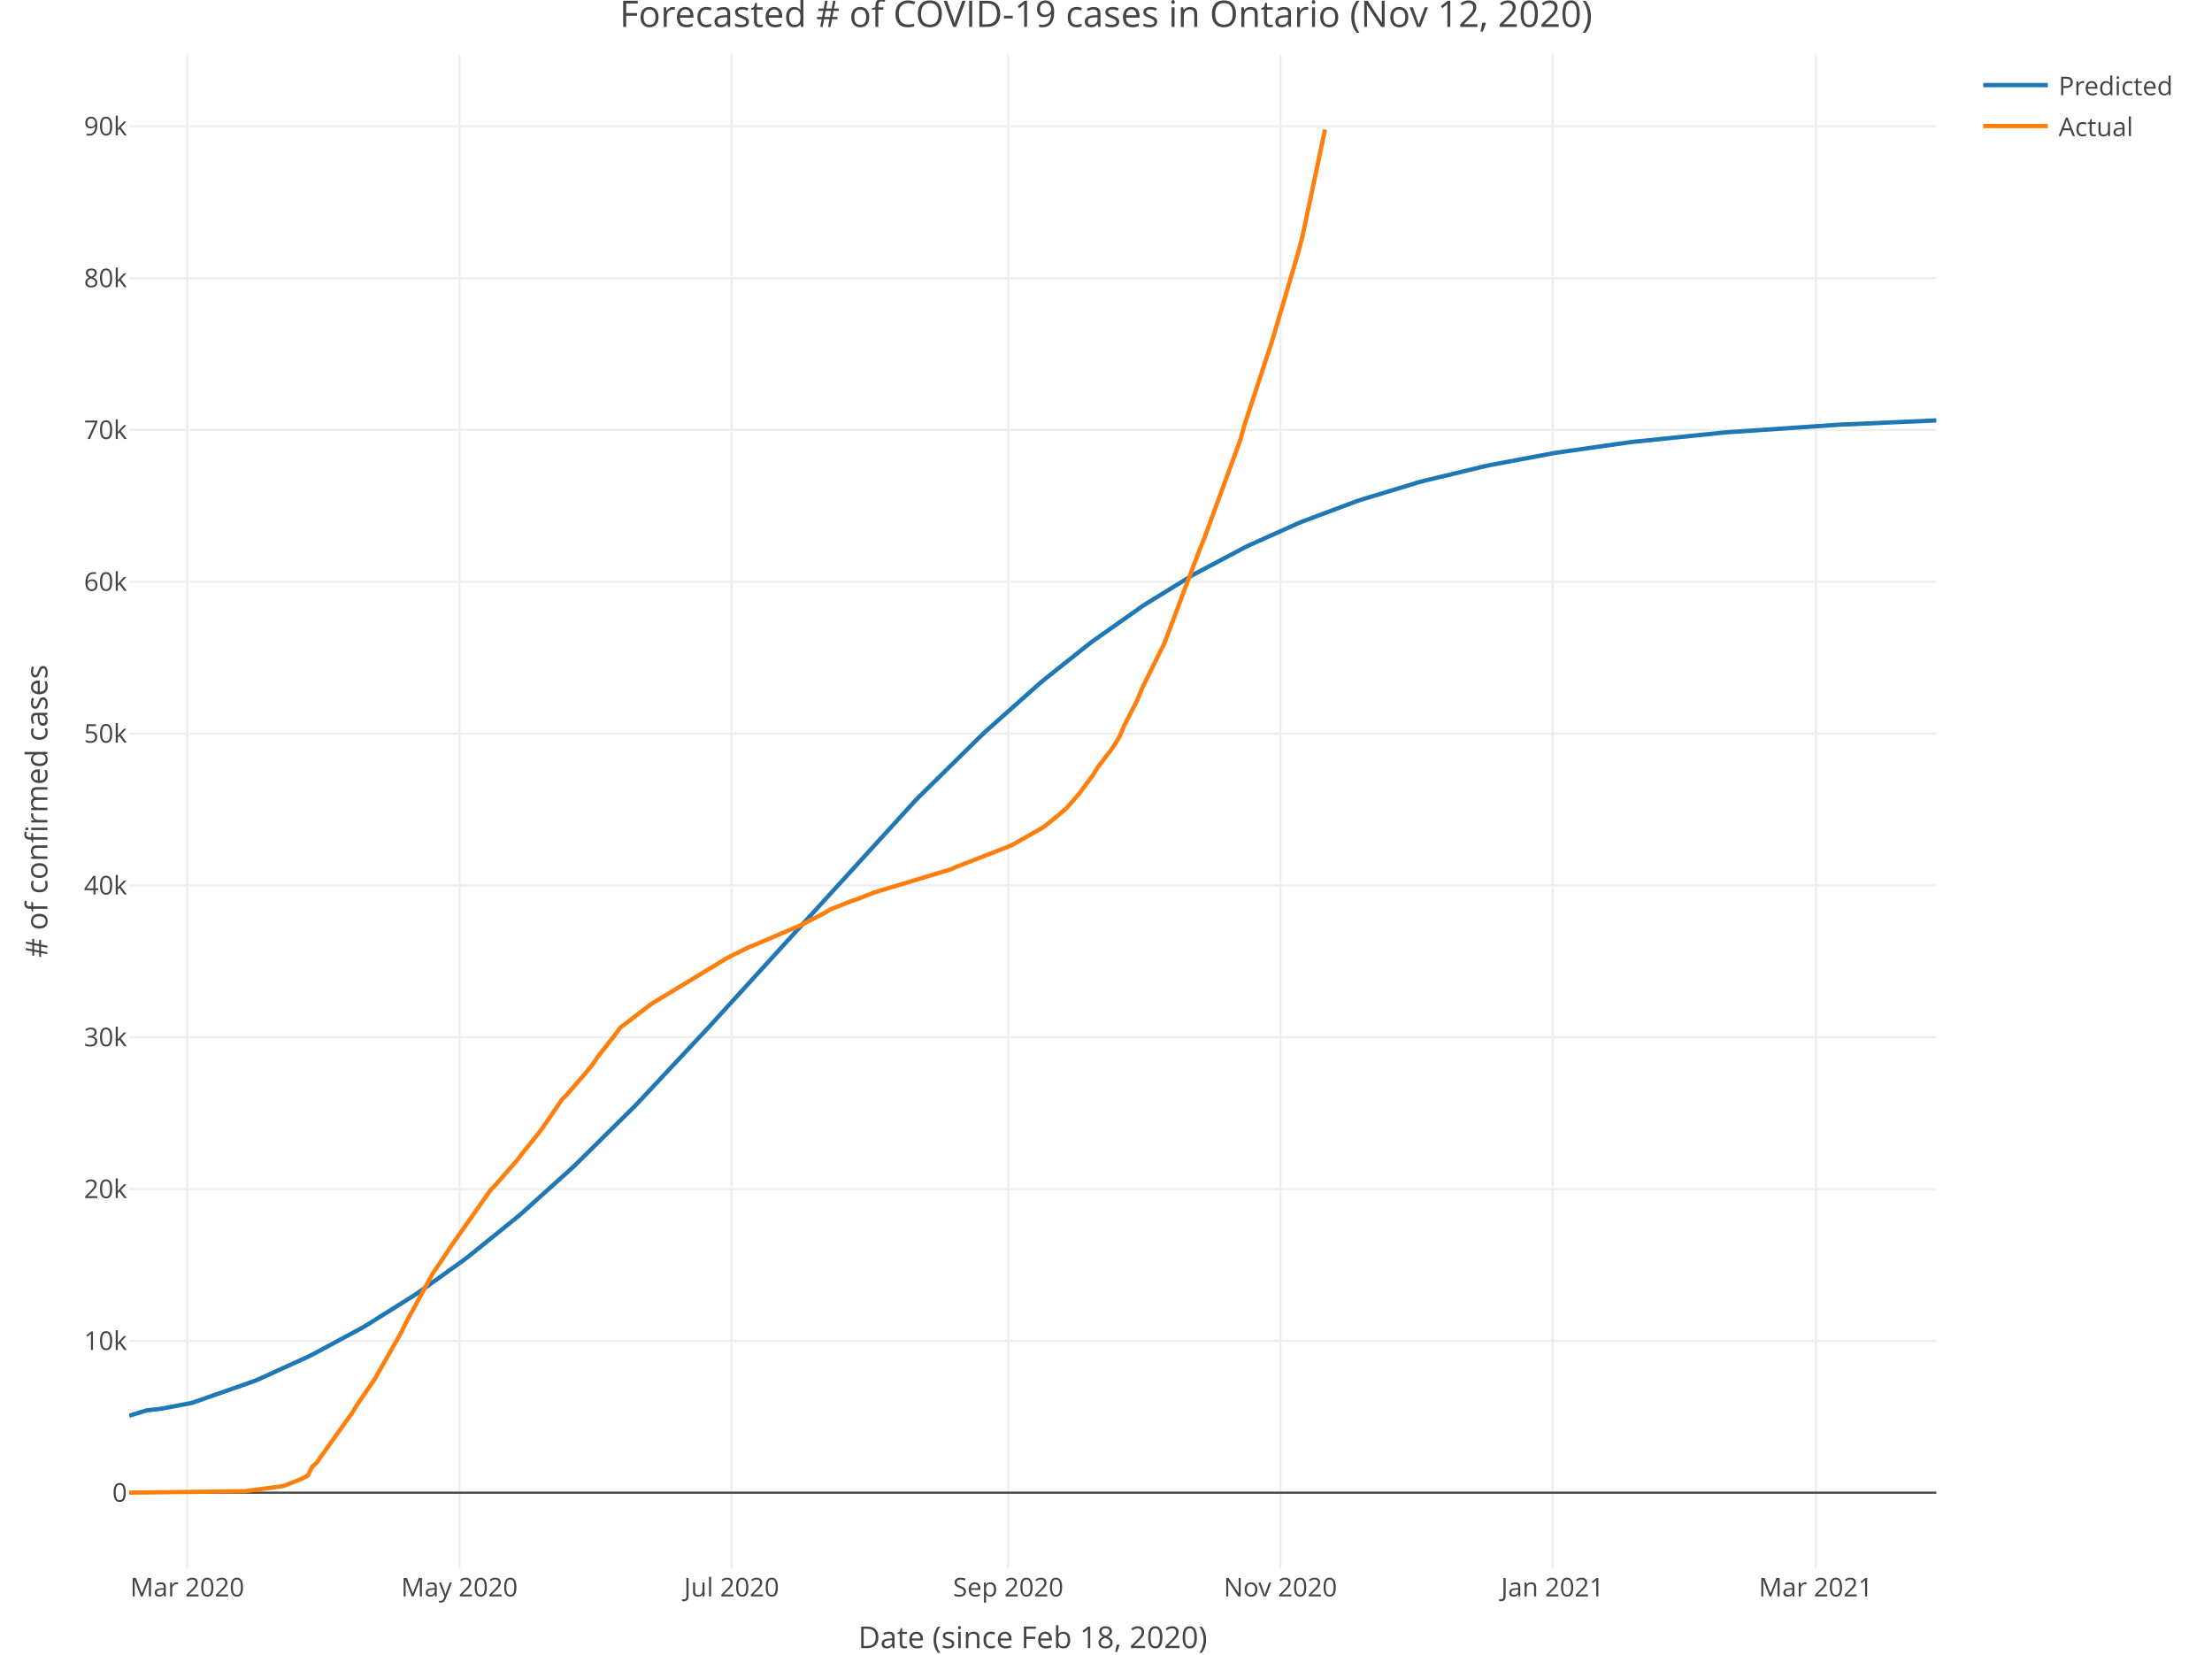
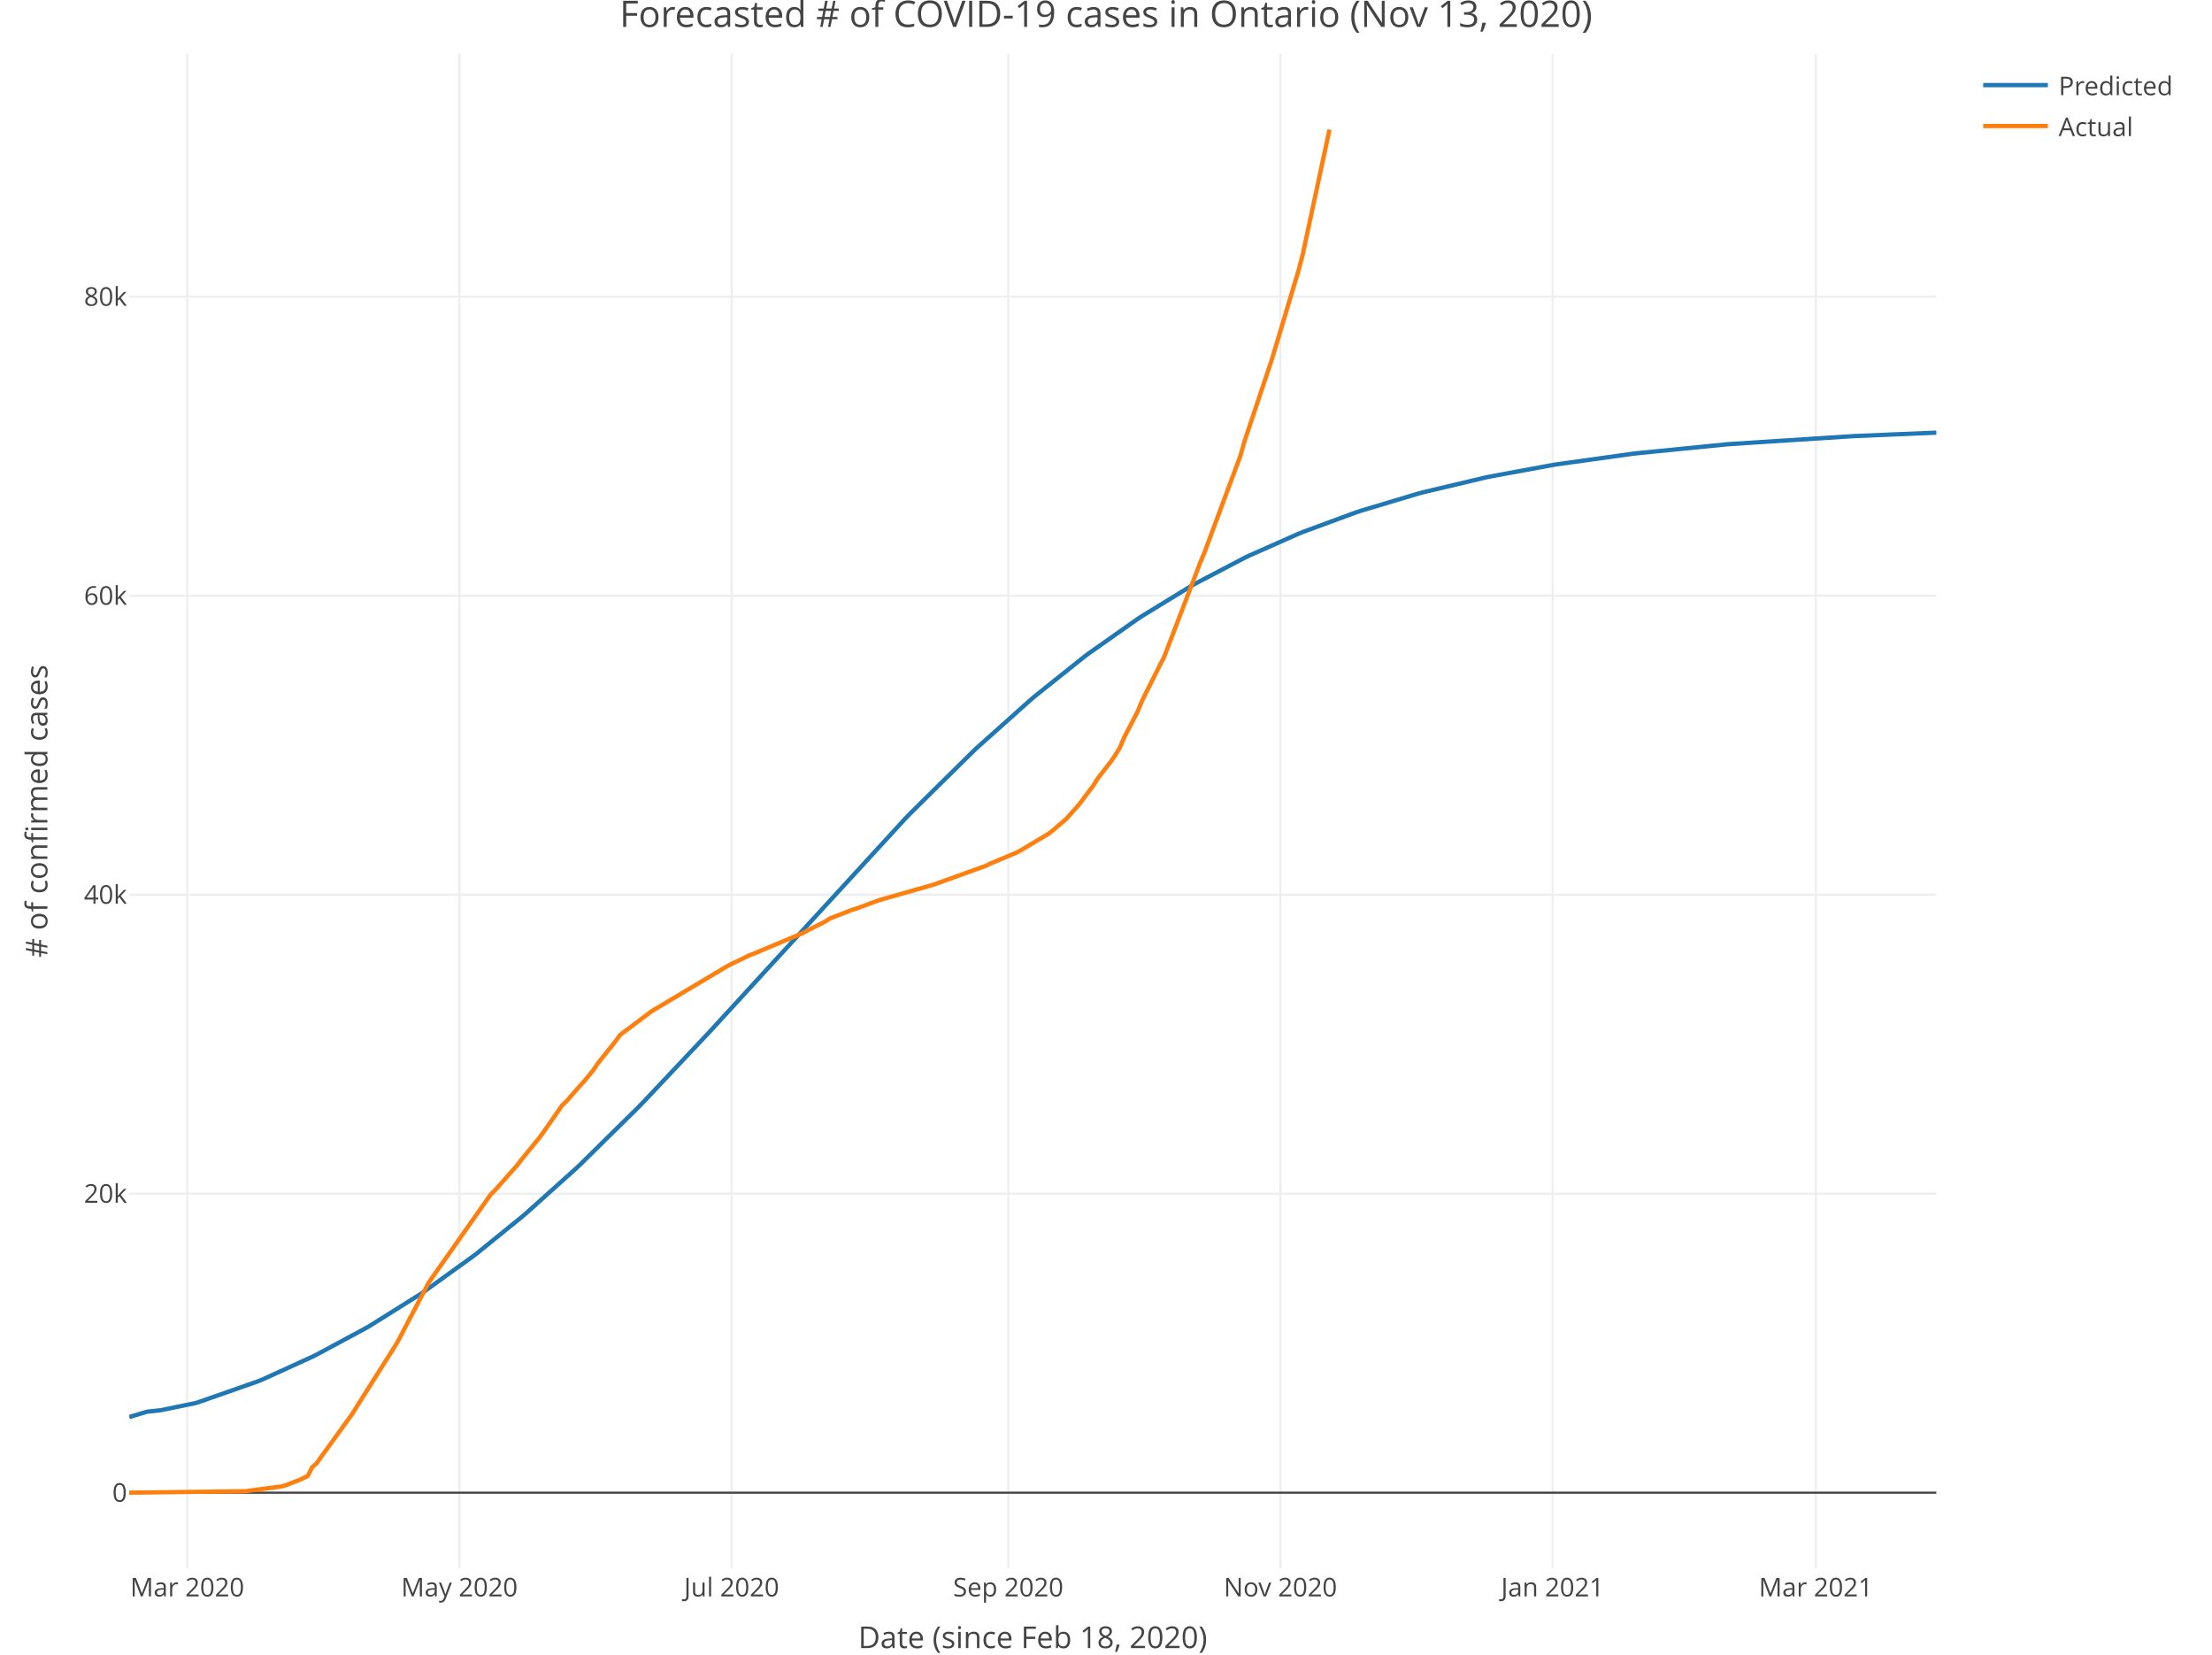
<svg xmlns="http://www.w3.org/2000/svg" class="main-svg" width="1027" height="768" style="" viewBox="0 0 1027 768">
  <rect x="0" y="0" width="1027" height="768" style="fill: rgb(255, 255, 255); fill-opacity: 1;" />
-   <defs id="defs-b923b4">
+   <defs id="defs-862865">
    <g class="clips">
-       <clipPath id="clipb923b4xyplot" class="plotclip">
+       <clipPath id="clip862865xyplot" class="plotclip">
        <rect width="839" height="703" />
      </clipPath>
-       <clipPath class="axesclip" id="clipb923b4x">
+       <clipPath class="axesclip" id="clip862865x">
        <rect x="60" y="0" width="839" height="768" />
      </clipPath>
-       <clipPath class="axesclip" id="clipb923b4y">
+       <clipPath class="axesclip" id="clip862865y">
        <rect x="0" y="25" width="1027" height="703" />
      </clipPath>
-       <clipPath class="axesclip" id="clipb923b4xy">
+       <clipPath class="axesclip" id="clip862865xy">
        <rect x="60" y="25" width="839" height="703" />
      </clipPath>
    </g>
    <g class="gradients" />
  </defs>
  <g class="bglayer" />
  <g class="layer-below">
    <g class="imagelayer" />
    <g class="shapelayer" />
  </g>
  <g class="cartesianlayer">
    <g class="subplot xy">
      <g class="layer-subplot">
        <g class="shapelayer" />
        <g class="imagelayer" />
      </g>
      <g class="gridlayer">
        <g class="x">
          <path class="xgrid crisp" transform="translate(86.93,0)" d="M0,25v703" style="stroke: rgb(238, 238, 238); stroke-opacity: 1; stroke-width: 1px;" />
          <path class="xgrid crisp" transform="translate(213.3,0)" d="M0,25v703" style="stroke: rgb(238, 238, 238); stroke-opacity: 1; stroke-width: 1px;" />
          <path class="xgrid crisp" transform="translate(339.67,0)" d="M0,25v703" style="stroke: rgb(238, 238, 238); stroke-opacity: 1; stroke-width: 1px;" />
          <path class="xgrid crisp" transform="translate(468.11,0)" d="M0,25v703" style="stroke: rgb(238, 238, 238); stroke-opacity: 1; stroke-width: 1px;" />
          <path class="xgrid crisp" transform="translate(594.47,0)" d="M0,25v703" style="stroke: rgb(238, 238, 238); stroke-opacity: 1; stroke-width: 1px;" />
          <path class="xgrid crisp" transform="translate(720.84,0)" d="M0,25v703" style="stroke: rgb(238, 238, 238); stroke-opacity: 1; stroke-width: 1px;" />
          <path class="xgrid crisp" transform="translate(843.07,0)" d="M0,25v703" style="stroke: rgb(238, 238, 238); stroke-opacity: 1; stroke-width: 1px;" />
        </g>
        <g class="y">
-           <path class="ygrid crisp" transform="translate(0,622.39)" d="M60,0h839" style="stroke: rgb(238, 238, 238); stroke-opacity: 1; stroke-width: 1px;" />
-           <path class="ygrid crisp" transform="translate(0,551.92)" d="M60,0h839" style="stroke: rgb(238, 238, 238); stroke-opacity: 1; stroke-width: 1px;" />
-           <path class="ygrid crisp" transform="translate(0,481.45)" d="M60,0h839" style="stroke: rgb(238, 238, 238); stroke-opacity: 1; stroke-width: 1px;" />
-           <path class="ygrid crisp" transform="translate(0,410.98)" d="M60,0h839" style="stroke: rgb(238, 238, 238); stroke-opacity: 1; stroke-width: 1px;" />
-           <path class="ygrid crisp" transform="translate(0,340.51)" d="M60,0h839" style="stroke: rgb(238, 238, 238); stroke-opacity: 1; stroke-width: 1px;" />
-           <path class="ygrid crisp" transform="translate(0,270.04)" d="M60,0h839" style="stroke: rgb(238, 238, 238); stroke-opacity: 1; stroke-width: 1px;" />
-           <path class="ygrid crisp" transform="translate(0,199.57)" d="M60,0h839" style="stroke: rgb(238, 238, 238); stroke-opacity: 1; stroke-width: 1px;" />
-           <path class="ygrid crisp" transform="translate(0,129.1)" d="M60,0h839" style="stroke: rgb(238, 238, 238); stroke-opacity: 1; stroke-width: 1px;" />
-           <path class="ygrid crisp" transform="translate(0,58.63)" d="M60,0h839" style="stroke: rgb(238, 238, 238); stroke-opacity: 1; stroke-width: 1px;" />
+           <path class="ygrid crisp" transform="translate(0,554.07)" d="M60,0h839" style="stroke: rgb(238, 238, 238); stroke-opacity: 1; stroke-width: 1px;" />
+           <path class="ygrid crisp" transform="translate(0,415.29)" d="M60,0h839" style="stroke: rgb(238, 238, 238); stroke-opacity: 1; stroke-width: 1px;" />
+           <path class="ygrid crisp" transform="translate(0,276.51)" d="M60,0h839" style="stroke: rgb(238, 238, 238); stroke-opacity: 1; stroke-width: 1px;" />
+           <path class="ygrid crisp" transform="translate(0,137.73)" d="M60,0h839" style="stroke: rgb(238, 238, 238); stroke-opacity: 1; stroke-width: 1px;" />
        </g>
      </g>
      <g class="zerolinelayer">
        <path class="yzl zl crisp" transform="translate(0,692.86)" d="M60,0h839" style="stroke: rgb(68, 68, 68); stroke-opacity: 1; stroke-width: 1px;" />
      </g>
      <path class="xlines-below" />
      <path class="ylines-below" />
      <g class="overlines-below" />
      <g class="xaxislayer-below" />
      <g class="yaxislayer-below" />
      <g class="overaxes-below" />
-       <g class="plot" transform="translate(60, 25)" clip-path="url('#clipb923b4xyplot')">
+       <g class="plot" transform="translate(60, 25)" clip-path="url('#clip862865xyplot')">
        <g class="scatterlayer mlayer">
-           <g class="trace scatter trace25ab53" style="stroke-miterlimit: 2; opacity: 1;">
+           <g class="trace scatter tracef66f1f" style="stroke-miterlimit: 2; opacity: 1;">
            <g class="fills" />
            <g class="errorbars" />
            <g class="lines">
-               <path class="js-line" d="M0,632.13L8.29,629.6L14.5,628.94L29,626.2L31.07,625.49L58,616.06L60.08,615.2L82.86,604.82L84.94,603.79L107.72,591.55L109.8,590.35L132.58,576.07L134.65,574.68L155.37,559.84L157.44,558.26L180.23,539.86L182.3,538.09L205.09,517.6L207.16,515.65L234.09,489.05L236.16,486.92L269.31,451.51L271.38,449.23L364.6,347L366.67,344.87L395.68,316.32L397.75,314.38L422.61,292.3L424.68,290.57L445.4,274.08L447.47,272.52L470.25,256.47L472.33,255.11L493.04,242.37L495.11,241.18L517.9,229.1L519.97,228.09L542.76,217.86L544.83,217.01L569.69,207.72L571.76,207.01L598.69,198.84L600.77,198.28L629.77,191.3L631.84,190.87L660.84,185.43L662.91,185.09L696.06,180.36L698.13,180.1L739.56,175.85L741.63,175.67L793.42,172.16L795.5,172.05L839,170.14" style="vector-effect: non-scaling-stroke; fill: none; stroke: rgb(31, 119, 180); stroke-opacity: 1; stroke-width: 2px; opacity: 1;" />
+               <path class="js-line" d="M0,632.75L8.29,630.25L14.5,629.6L31.07,626.2L33.15,625.49L60.08,616.05L62.15,615.18L84.94,604.79L87.01,603.76L109.8,591.51L111.87,590.3L134.65,576.02L136.73,574.63L159.51,558.21L161.59,556.62L182.3,539.83L184.37,538.06L207.16,517.61L209.23,515.67L236.16,489.16L238.23,487.04L269.31,454.08L271.38,451.83L360.46,354.79L362.53,352.66L391.53,324.03L393.6,322.08L418.46,299.87L420.54,298.11L443.32,279.91L445.4,278.35L468.18,262.3L470.25,260.94L493.04,247L495.11,245.83L517.9,233.89L519.97,232.9L542.76,222.8L544.83,221.96L569.69,212.79L571.76,212.1L598.69,204.04L600.77,203.49L629.77,196.62L631.84,196.19L660.84,190.84L662.91,190.51L698.13,185.6L700.2,185.36L741.63,181.25L743.71,181.08L799.64,177.49L801.71,177.38L839,175.82" style="vector-effect: non-scaling-stroke; fill: none; stroke: rgb(31, 119, 180); stroke-opacity: 1; stroke-width: 2px; opacity: 1;" />
            </g>
            <g class="points" />
            <g class="text" />
          </g>
-           <g class="trace scatter trace48a76c" style="stroke-miterlimit: 2; opacity: 1;">
+           <g class="trace scatter tracea812f5" style="stroke-miterlimit: 2; opacity: 1;">
            <g class="fills" />
            <g class="errorbars" />
            <g class="lines">
-               <path class="js-line" d="M0,667.84L53.86,667.17L55.93,666.87L70.43,664.95L72.51,664.41L78.72,661.97L80.79,661.04L82.86,659.99L84.94,655.83L87.01,654L89.08,651L103.58,630.68L105.65,627.27L111.87,618.18L113.94,615.22L126.37,593.31L128.44,589.04L140.87,566.15L142.94,563.17L147.08,557.02L149.16,553.79L167.8,527.31L169.87,525.24L180.23,513.37L182.3,510.62L190.59,500.32L192.66,497.41L200.95,485.31L203.02,483.29L209.23,476.11L211.3,473.83L215.45,468.69L217.52,465.54L225.8,455.02L227.88,452.1L242.38,441.02L244.45,439.75L277.6,419.68L279.67,418.6L287.95,414.53L290.02,413.74L312.81,404.02L314.88,402.86L323.17,398.59L325.24,397.22L335.6,393.12L337.67,392.5L345.96,389.24L348.03,388.6L381.18,378.59L383.25,377.67L408.11,367.98L410.18,367.05L422.61,360.01L424.68,358.81L432.97,352.03L435.04,350.26L441.25,343.15L443.32,340.28L447.47,334.72L449.54,331.35L455.75,323.22L457.82,320.16L459.9,316.7L461.97,311.77L468.18,299.67L470.25,294.51L478.54,277.72L480.61,273.61L497.19,229.56L499.26,224.54L515.83,179.28L517.9,171.94L530.33,134.19L532.4,127.3L542.76,92.17L544.83,84.19L555.19,35.15" style="vector-effect: non-scaling-stroke; fill: none; stroke: rgb(255, 127, 14); stroke-opacity: 1; stroke-width: 2px; opacity: 1;" />
+               <path class="js-line" d="M0,667.84L53.86,667.18L55.93,666.89L70.43,665L72.51,664.46L78.72,662.06L80.79,661.15L82.86,660.11L84.94,656.02L87.01,654.21L89.08,651.26L103.58,631.25L105.65,627.89L124.3,598.4L126.37,594.46L138.8,570.74L140.87,567.71L167.8,529.46L169.87,527.42L180.23,515.74L182.3,513.02L190.59,502.89L192.66,500.02L200.95,488.11L203.02,486.12L209.23,479.04L211.3,476.8L215.45,471.74L217.52,468.64L225.8,458.28L227.88,455.4L242.38,444.49L244.45,443.24L277.6,423.48L279.67,422.42L287.95,418.41L290.02,417.63L312.81,408.06L314.88,406.92L323.17,402.71L325.24,401.36L335.6,397.33L337.67,396.71L348.03,392.87L350.1,392.28L370.82,386.37L372.89,385.81L397.75,376.87L399.82,375.84L412.25,370.63L414.32,369.45L426.75,362.06L428.82,360.45L432.97,356.87L435.04,355.13L441.25,348.12L443.32,345.3L447.47,339.82L449.54,336.5L455.75,328.5L457.82,325.48L459.9,322.07L461.97,317.22L468.18,305.3L470.25,300.22L478.54,283.69L480.61,279.65L497.19,236.27L499.26,231.33L515.83,186.76L517.9,179.53L530.33,142.36L532.4,135.58L542.76,100.98L544.83,93.13L557.26,35.15" style="vector-effect: non-scaling-stroke; fill: none; stroke: rgb(255, 127, 14); stroke-opacity: 1; stroke-width: 2px; opacity: 1;" />
            </g>
            <g class="points" />
            <g class="text" />
          </g>
        </g>
      </g>
      <g class="overplot" />
      <path class="xlines-above crisp" style="fill: none;" d="M0,0" />
      <path class="ylines-above crisp" style="fill: none;" d="M0,0" />
      <g class="overlines-above" />
      <g class="xaxislayer-above">
        <g class="xtick">
          <text text-anchor="middle" x="0" y="741" transform="translate(86.93,0)" style="font-family: 'Open Sans', verdana, arial, sans-serif; font-size: 12px; fill: rgb(68, 68, 68); fill-opacity: 1; white-space: pre;">Mar 2020</text>
        </g>
        <g class="xtick">
          <text text-anchor="middle" x="0" y="741" transform="translate(213.3,0)" style="font-family: 'Open Sans', verdana, arial, sans-serif; font-size: 12px; fill: rgb(68, 68, 68); fill-opacity: 1; white-space: pre;">May 2020</text>
        </g>
        <g class="xtick">
          <text text-anchor="middle" x="0" y="741" transform="translate(339.67,0)" style="font-family: 'Open Sans', verdana, arial, sans-serif; font-size: 12px; fill: rgb(68, 68, 68); fill-opacity: 1; white-space: pre;">Jul 2020</text>
        </g>
        <g class="xtick">
          <text text-anchor="middle" x="0" y="741" transform="translate(468.11,0)" style="font-family: 'Open Sans', verdana, arial, sans-serif; font-size: 12px; fill: rgb(68, 68, 68); fill-opacity: 1; white-space: pre;">Sep 2020</text>
        </g>
        <g class="xtick">
          <text text-anchor="middle" x="0" y="741" transform="translate(594.47,0)" style="font-family: 'Open Sans', verdana, arial, sans-serif; font-size: 12px; fill: rgb(68, 68, 68); fill-opacity: 1; white-space: pre;">Nov 2020</text>
        </g>
        <g class="xtick">
          <text text-anchor="middle" x="0" y="741" transform="translate(720.84,0)" style="font-family: 'Open Sans', verdana, arial, sans-serif; font-size: 12px; fill: rgb(68, 68, 68); fill-opacity: 1; white-space: pre;">Jan 2021</text>
        </g>
        <g class="xtick">
          <text text-anchor="middle" x="0" y="741" transform="translate(843.07,0)" style="font-family: 'Open Sans', verdana, arial, sans-serif; font-size: 12px; fill: rgb(68, 68, 68); fill-opacity: 1; white-space: pre;">Mar 2021</text>
        </g>
      </g>
      <g class="yaxislayer-above">
        <g class="ytick">
          <text text-anchor="end" x="59" y="4.2" transform="translate(0,692.86)" style="font-family: 'Open Sans', verdana, arial, sans-serif; font-size: 12px; fill: rgb(68, 68, 68); fill-opacity: 1; white-space: pre;">0</text>
        </g>
        <g class="ytick">
-           <text text-anchor="end" x="59" y="4.2" transform="translate(0,622.39)" style="font-family: 'Open Sans', verdana, arial, sans-serif; font-size: 12px; fill: rgb(68, 68, 68); fill-opacity: 1; white-space: pre;">10k</text>
+           <text text-anchor="end" x="59" y="4.2" transform="translate(0,554.07)" style="font-family: 'Open Sans', verdana, arial, sans-serif; font-size: 12px; fill: rgb(68, 68, 68); fill-opacity: 1; white-space: pre;">20k</text>
        </g>
        <g class="ytick">
-           <text text-anchor="end" x="59" y="4.2" transform="translate(0,551.92)" style="font-family: 'Open Sans', verdana, arial, sans-serif; font-size: 12px; fill: rgb(68, 68, 68); fill-opacity: 1; white-space: pre;">20k</text>
+           <text text-anchor="end" x="59" y="4.2" transform="translate(0,415.29)" style="font-family: 'Open Sans', verdana, arial, sans-serif; font-size: 12px; fill: rgb(68, 68, 68); fill-opacity: 1; white-space: pre;">40k</text>
        </g>
        <g class="ytick">
-           <text text-anchor="end" x="59" y="4.2" transform="translate(0,481.45)" style="font-family: 'Open Sans', verdana, arial, sans-serif; font-size: 12px; fill: rgb(68, 68, 68); fill-opacity: 1; white-space: pre;">30k</text>
+           <text text-anchor="end" x="59" y="4.2" transform="translate(0,276.51)" style="font-family: 'Open Sans', verdana, arial, sans-serif; font-size: 12px; fill: rgb(68, 68, 68); fill-opacity: 1; white-space: pre;">60k</text>
        </g>
        <g class="ytick">
-           <text text-anchor="end" x="59" y="4.2" transform="translate(0,410.98)" style="font-family: 'Open Sans', verdana, arial, sans-serif; font-size: 12px; fill: rgb(68, 68, 68); fill-opacity: 1; white-space: pre;">40k</text>
-         </g>
-         <g class="ytick">
-           <text text-anchor="end" x="59" y="4.2" transform="translate(0,340.51)" style="font-family: 'Open Sans', verdana, arial, sans-serif; font-size: 12px; fill: rgb(68, 68, 68); fill-opacity: 1; white-space: pre;">50k</text>
-         </g>
-         <g class="ytick">
-           <text text-anchor="end" x="59" y="4.2" transform="translate(0,270.04)" style="font-family: 'Open Sans', verdana, arial, sans-serif; font-size: 12px; fill: rgb(68, 68, 68); fill-opacity: 1; white-space: pre;">60k</text>
-         </g>
-         <g class="ytick">
-           <text text-anchor="end" x="59" y="4.2" transform="translate(0,199.57)" style="font-family: 'Open Sans', verdana, arial, sans-serif; font-size: 12px; fill: rgb(68, 68, 68); fill-opacity: 1; white-space: pre;">70k</text>
-         </g>
-         <g class="ytick">
-           <text text-anchor="end" x="59" y="4.2" transform="translate(0,129.1)" style="font-family: 'Open Sans', verdana, arial, sans-serif; font-size: 12px; fill: rgb(68, 68, 68); fill-opacity: 1; white-space: pre;">80k</text>
-         </g>
-         <g class="ytick">
-           <text text-anchor="end" x="59" y="4.2" transform="translate(0,58.63)" style="font-family: 'Open Sans', verdana, arial, sans-serif; font-size: 12px; fill: rgb(68, 68, 68); fill-opacity: 1; white-space: pre;">90k</text>
+           <text text-anchor="end" x="59" y="4.2" transform="translate(0,137.73)" style="font-family: 'Open Sans', verdana, arial, sans-serif; font-size: 12px; fill: rgb(68, 68, 68); fill-opacity: 1; white-space: pre;">80k</text>
        </g>
      </g>
      <g class="overaxes-above" />
    </g>
  </g>
  <g class="polarlayer" />
  <g class="ternarylayer" />
  <g class="geolayer" />
  <g class="funnelarealayer" />
  <g class="pielayer" />
  <g class="treemaplayer" />
  <g class="sunburstlayer" />
  <g class="glimages" />
-   <defs id="topdefs-b923b4">
+   <defs id="topdefs-862865">
    <g class="clips" />
-     <clipPath id="legendb923b4">
+     <clipPath id="legend862865">
      <rect width="101" height="48" x="0" y="0" />
    </clipPath>
  </defs>
  <g class="layer-above">
    <g class="imagelayer" />
    <g class="shapelayer" />
  </g>
  <g class="infolayer">
    <g class="legend" pointer-events="all" transform="translate(915.78, 25)">
      <rect class="bg" shape-rendering="crispEdges" style="stroke: rgb(68, 68, 68); stroke-opacity: 1; fill: rgb(255, 255, 255); fill-opacity: 1; stroke-width: 0px;" width="101" height="48" x="0" y="0" />
-       <g class="scrollbox" transform="translate(0, 0)" clip-path="url('#legendb923b4')">
+       <g class="scrollbox" transform="translate(0, 0)" clip-path="url('#legend862865')">
        <g class="groups">
          <g class="traces" style="opacity: 1;" transform="translate(0, 14.5)">
            <text class="legendtext user-select-none" text-anchor="start" x="40" y="4.68" style="font-family: 'Open Sans', verdana, arial, sans-serif; font-size: 12px; fill: rgb(68, 68, 68); fill-opacity: 1; white-space: pre;">Predicted</text>
            <g class="layers" style="opacity: 1;">
              <g class="legendfill" />
              <g class="legendlines">
                <path class="js-line" d="M5,0h30" style="fill: none; stroke: rgb(31, 119, 180); stroke-opacity: 1; stroke-width: 2px;" />
              </g>
              <g class="legendsymbols">
                <g class="legendpoints" />
              </g>
            </g>
            <rect class="legendtoggle" pointer-events="all" x="0" y="-9.5" width="95.891" height="19" style="cursor: pointer; fill: rgb(0, 0, 0); fill-opacity: 0;" />
          </g>
          <g class="traces" style="opacity: 1;" transform="translate(0, 33.5)">
            <text class="legendtext user-select-none" text-anchor="start" x="40" y="4.68" style="font-family: 'Open Sans', verdana, arial, sans-serif; font-size: 12px; fill: rgb(68, 68, 68); fill-opacity: 1; white-space: pre;">Actual</text>
            <g class="layers" style="opacity: 1;">
              <g class="legendfill" />
              <g class="legendlines">
                <path class="js-line" d="M5,0h30" style="fill: none; stroke: rgb(255, 127, 14); stroke-opacity: 1; stroke-width: 2px;" />
              </g>
              <g class="legendsymbols">
                <g class="legendpoints" />
              </g>
            </g>
            <rect class="legendtoggle" pointer-events="all" x="0" y="-9.5" width="95.891" height="19" style="cursor: pointer; fill: rgb(0, 0, 0); fill-opacity: 0;" />
          </g>
        </g>
      </g>
      <rect class="scrollbar" rx="20" ry="3" width="0" height="0" style="fill: rgb(128, 139, 164); fill-opacity: 1;" x="0" y="0" />
    </g>
    <g class="g-gtitle">
-       <text class="gtitle" x="513.5" y="12.5" text-anchor="middle" dy="0em" style="font-family: 'Open Sans', verdana, arial, sans-serif; font-size: 17px; fill: rgb(68, 68, 68); opacity: 1; font-weight: normal; white-space: pre;">Forecasted # of COVID-19 cases in Ontario (Nov 12, 2020)</text>
+       <text class="gtitle" x="513.5" y="12.5" text-anchor="middle" dy="0em" style="font-family: 'Open Sans', verdana, arial, sans-serif; font-size: 17px; fill: rgb(68, 68, 68); opacity: 1; font-weight: normal; white-space: pre;">Forecasted # of COVID-19 cases in Ontario (Nov 13, 2020)</text>
    </g>
    <g class="g-xtitle" transform="translate(0,-15)">
      <text class="xtitle" x="479.5" y="780" text-anchor="middle" style="font-family: 'Open Sans', verdana, arial, sans-serif; font-size: 14px; fill: rgb(68, 68, 68); opacity: 1; font-weight: normal; white-space: pre;">Date (since Feb 18, 2020)</text>
    </g>
    <g class="g-ytitle">
      <text class="ytitle" transform="rotate(-90,22,376.5)" x="22" y="376.5" text-anchor="middle" style="font-family: 'Open Sans', verdana, arial, sans-serif; font-size: 14px; fill: rgb(68, 68, 68); opacity: 1; font-weight: normal; white-space: pre;"># of confirmed cases</text>
    </g>
  </g>
</svg>
